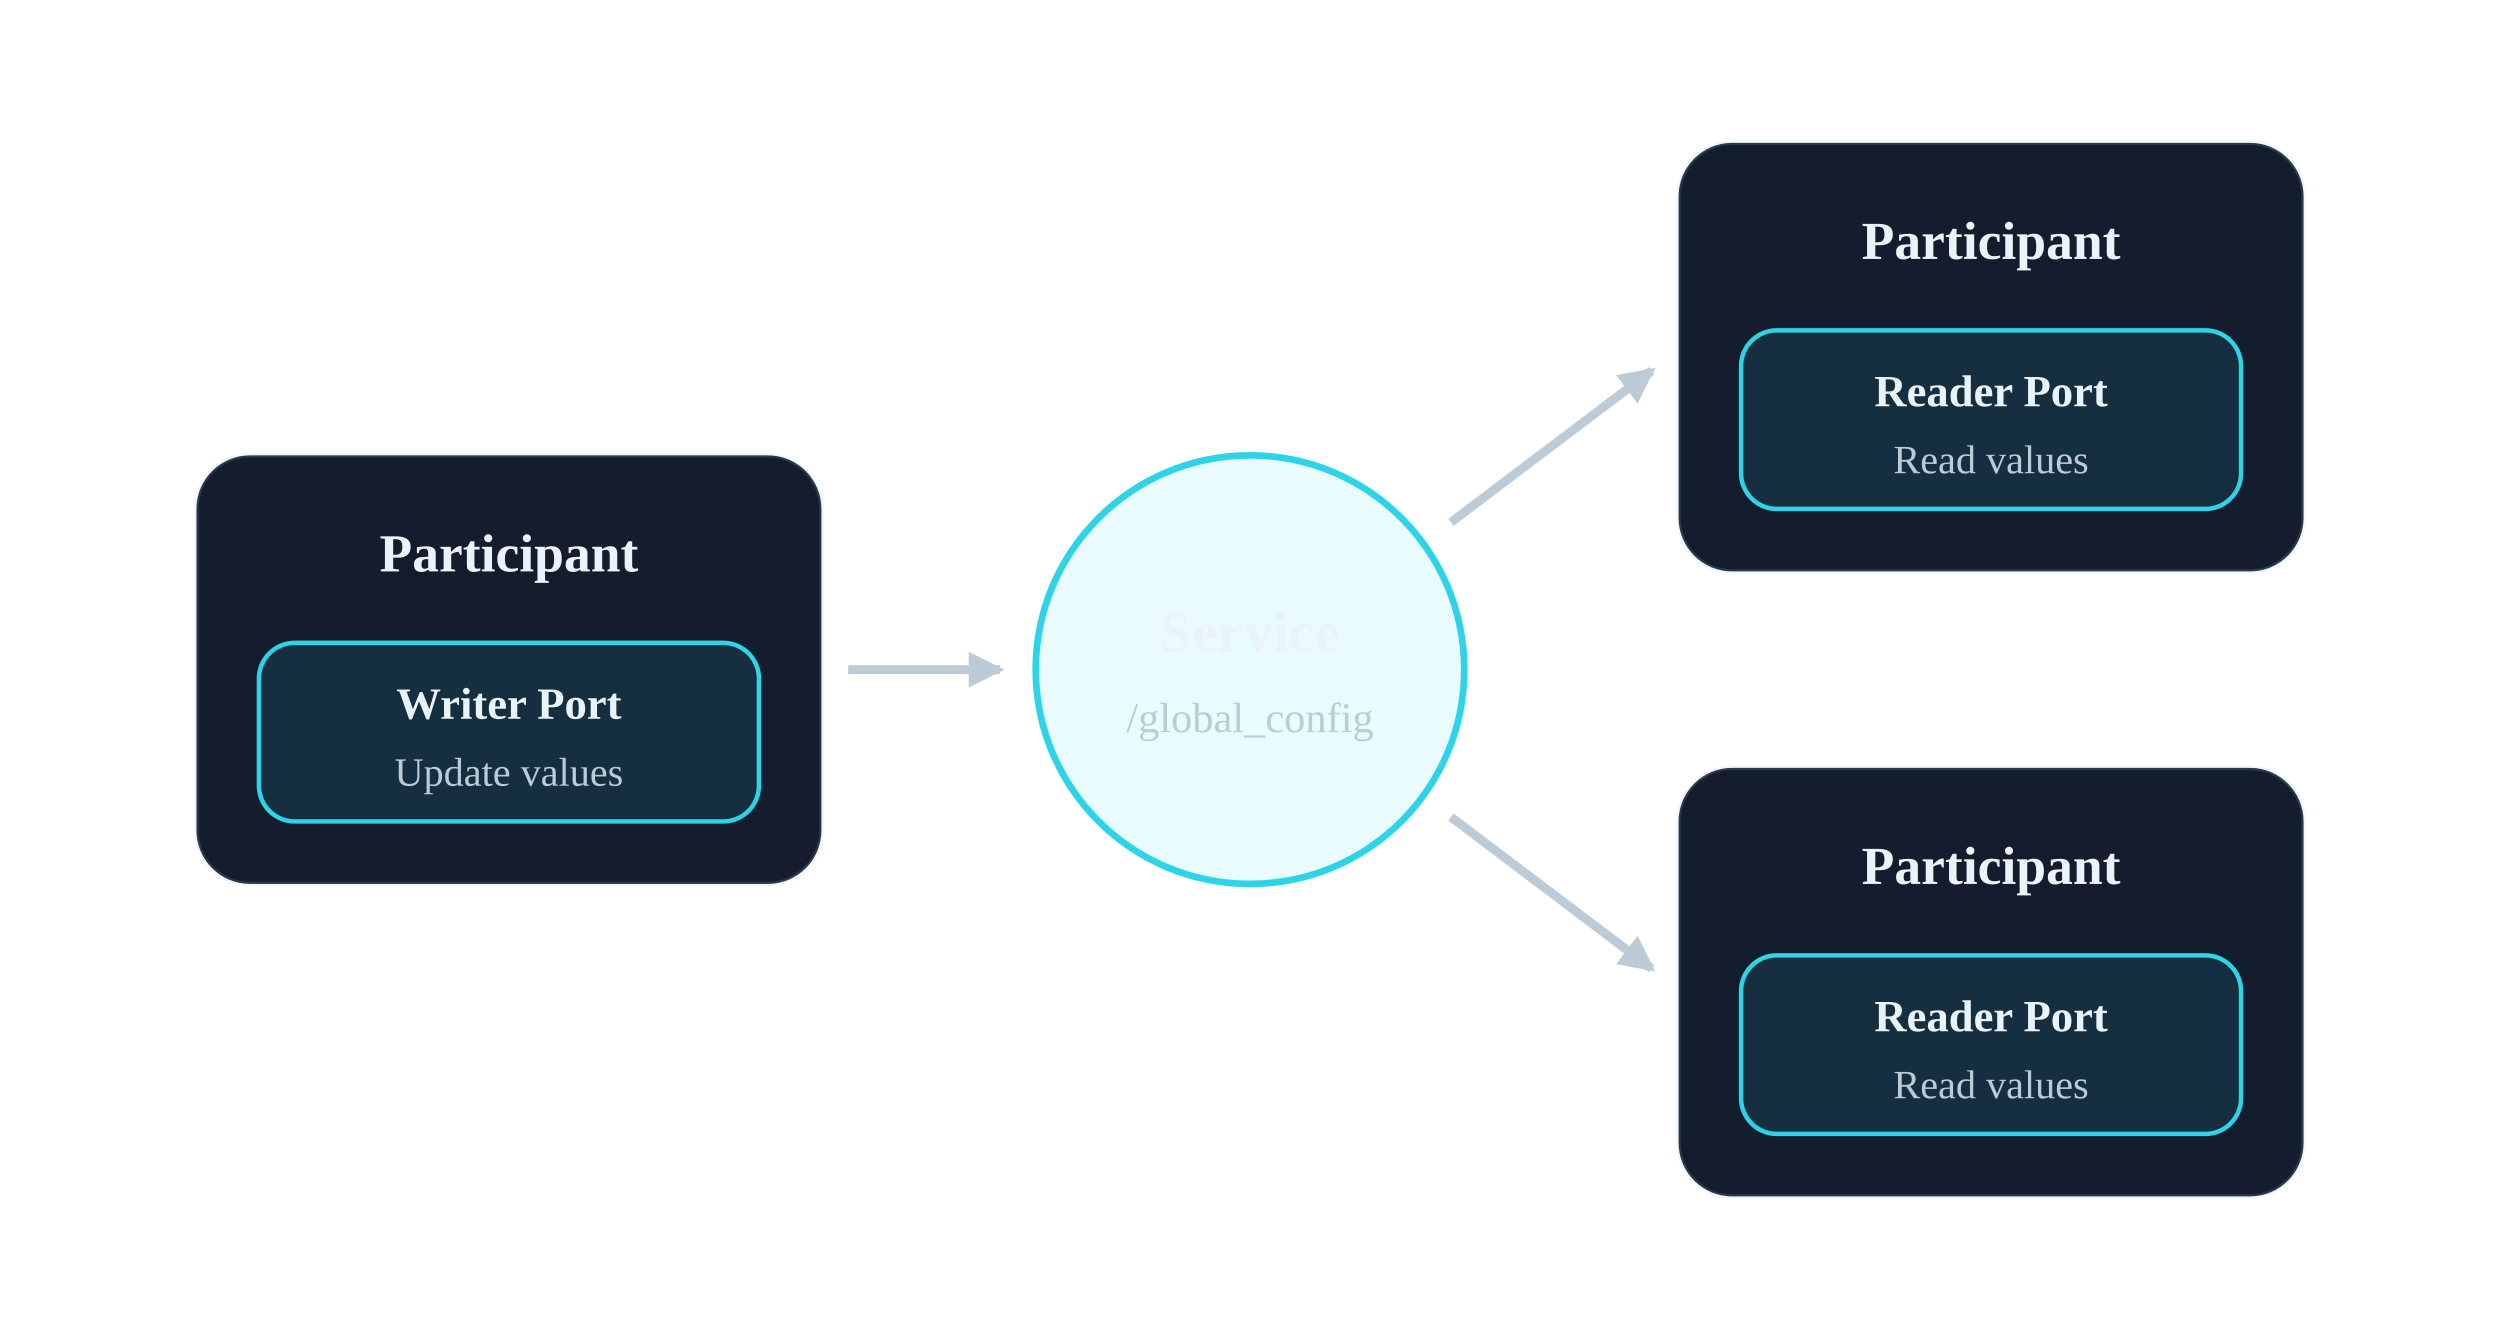
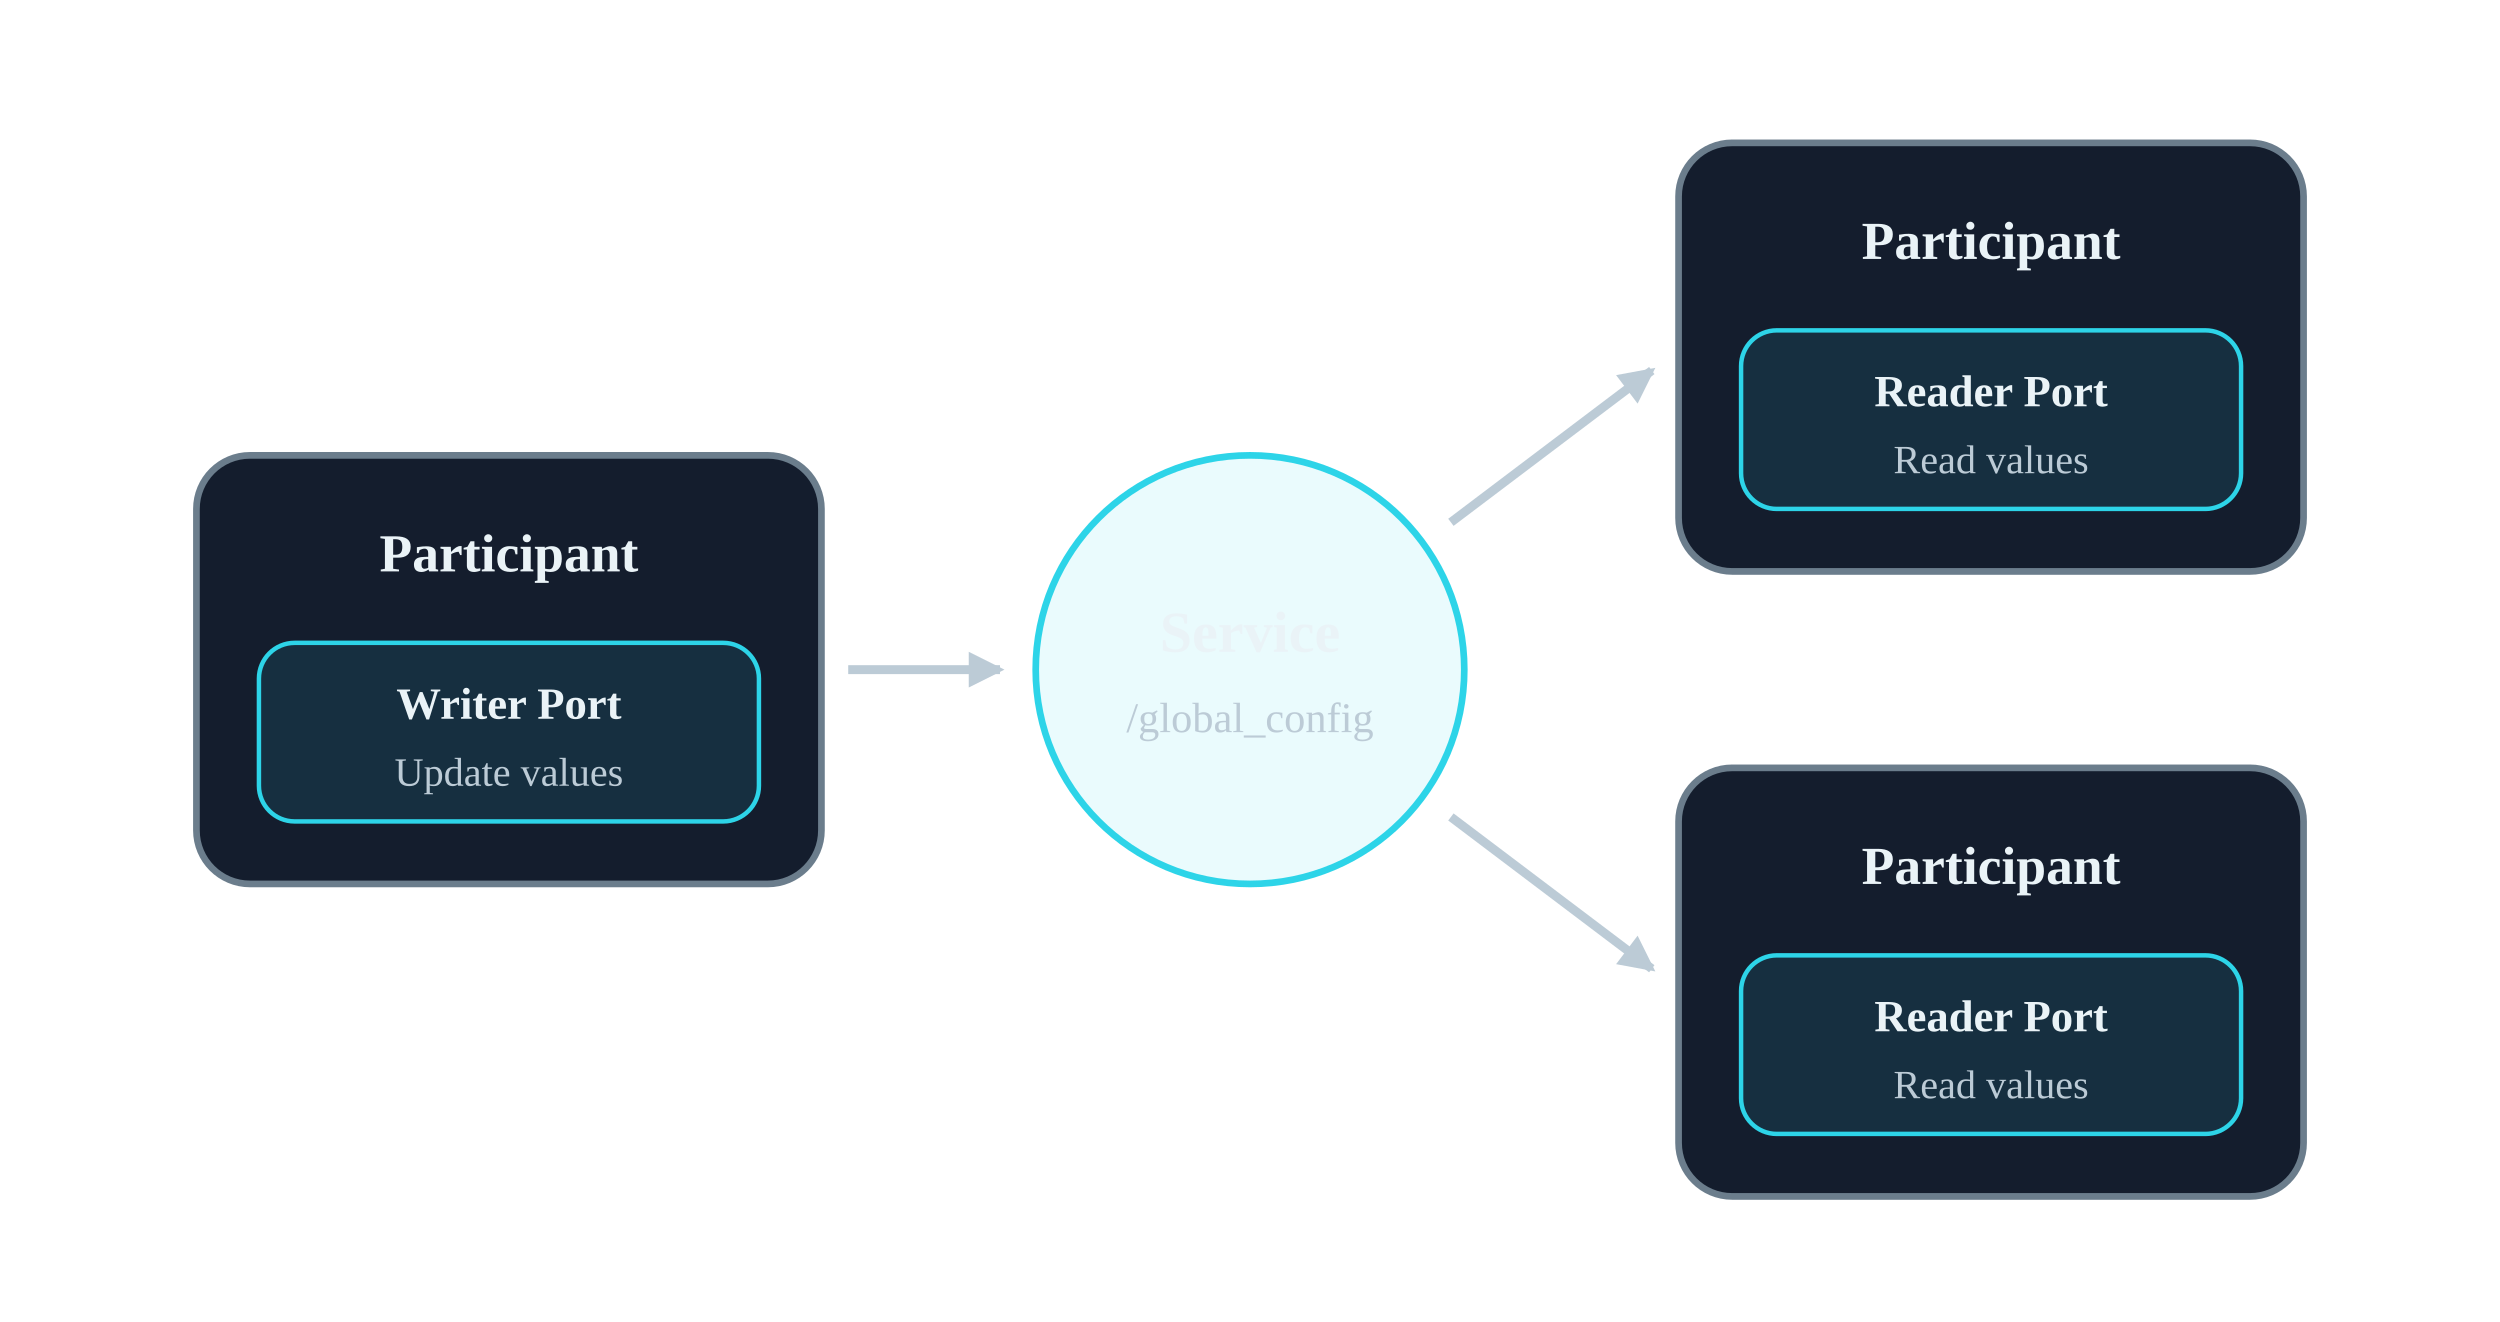
<svg xmlns="http://www.w3.org/2000/svg" viewBox="0 0 560 296" role="img" aria-label="Blackboard communication model">
  <style>
-     .bb-box   { fill: var(--ix-surface, #141d2d); stroke: var(--ix-line, rgba(150,200,230,0.16)); stroke-width: 1; }
+     .bb-box   { fill: var(--ix-surface, #141d2d); stroke: var(--ix-muted-2, #6b7d8c); stroke-width: 1.5; }
    .bb-port  { fill: rgba(45,212,232,0.10); stroke: var(--ix-ice, #2dd4e8); stroke-width: 1; }
    .bb-svc   { fill: rgba(45,212,232,0.10); stroke: var(--ix-ice, #2dd4e8); stroke-width: 1.5; }
    .bb-title { font-family: var(--font-stack, sans-serif); font-weight: 600; font-size: 12px; fill: var(--ix-text, #eaf3f7); }
    .bb-port-t{ font-family: var(--font-stack, sans-serif); font-weight: 600; font-size: 10px; fill: var(--ix-text, #eaf3f7); }
    .bb-sub   { font-family: var(--font-stack, sans-serif); font-size: 9px; fill: var(--ix-muted, #bccbd6); }
    .bb-svc-t { font-family: var(--font-stack, sans-serif); font-weight: 600; font-size: 13px; fill: var(--ix-text, #eaf3f7); }
    .bb-svc-s { font-family: var(--font-stack, sans-serif); font-size: 9.5px; fill: var(--ix-muted, #bccbd6); }
    .bb-flow  { stroke: var(--ix-muted, #bccbd6); stroke-width: 2; fill: none; }
  </style>
  <defs>
    <marker id="bb-arrow" markerWidth="10" markerHeight="10" refX="8" refY="5" orient="auto" markerUnits="userSpaceOnUse" overflow="visible">
      <path d="M1,1 L9,5 L1,9 Z" fill="var(--ix-muted, #bccbd6)" />
    </marker>
  </defs>
  <rect class="bb-box" x="44" y="102" width="140" height="96" rx="12" />
  <text class="bb-title" x="114" y="128" text-anchor="middle">Participant</text>
  <rect class="bb-port" x="58" y="144" width="112" height="40" rx="8" />
  <text class="bb-port-t" x="114" y="161" text-anchor="middle">Writer Port</text>
  <text class="bb-sub" x="114" y="176" text-anchor="middle">Update values</text>
  <circle class="bb-svc" cx="280" cy="150" r="48" />
  <text class="bb-svc-t" x="280" y="146" text-anchor="middle">Service</text>
  <text class="bb-svc-s" x="280" y="164" text-anchor="middle">/global_config</text>
  <rect class="bb-box" x="376" y="32" width="140" height="96" rx="12" />
  <text class="bb-title" x="446" y="58" text-anchor="middle">Participant</text>
  <rect class="bb-port" x="390" y="74" width="112" height="40" rx="8" />
  <text class="bb-port-t" x="446" y="91" text-anchor="middle">Reader Port</text>
  <text class="bb-sub" x="446" y="106" text-anchor="middle">Read values</text>
  <rect class="bb-box" x="376" y="172" width="140" height="96" rx="12" />
  <text class="bb-title" x="446" y="198" text-anchor="middle">Participant</text>
  <rect class="bb-port" x="390" y="214" width="112" height="40" rx="8" />
  <text class="bb-port-t" x="446" y="231" text-anchor="middle">Reader Port</text>
  <text class="bb-sub" x="446" y="246" text-anchor="middle">Read values</text>
  <line class="bb-flow" x1="190" y1="150" x2="224" y2="150" marker-end="url(#bb-arrow)" />
  <line class="bb-flow" x1="325" y1="117" x2="370" y2="83" marker-end="url(#bb-arrow)" />
  <line class="bb-flow" x1="325" y1="183" x2="370" y2="217" marker-end="url(#bb-arrow)" />
</svg>
